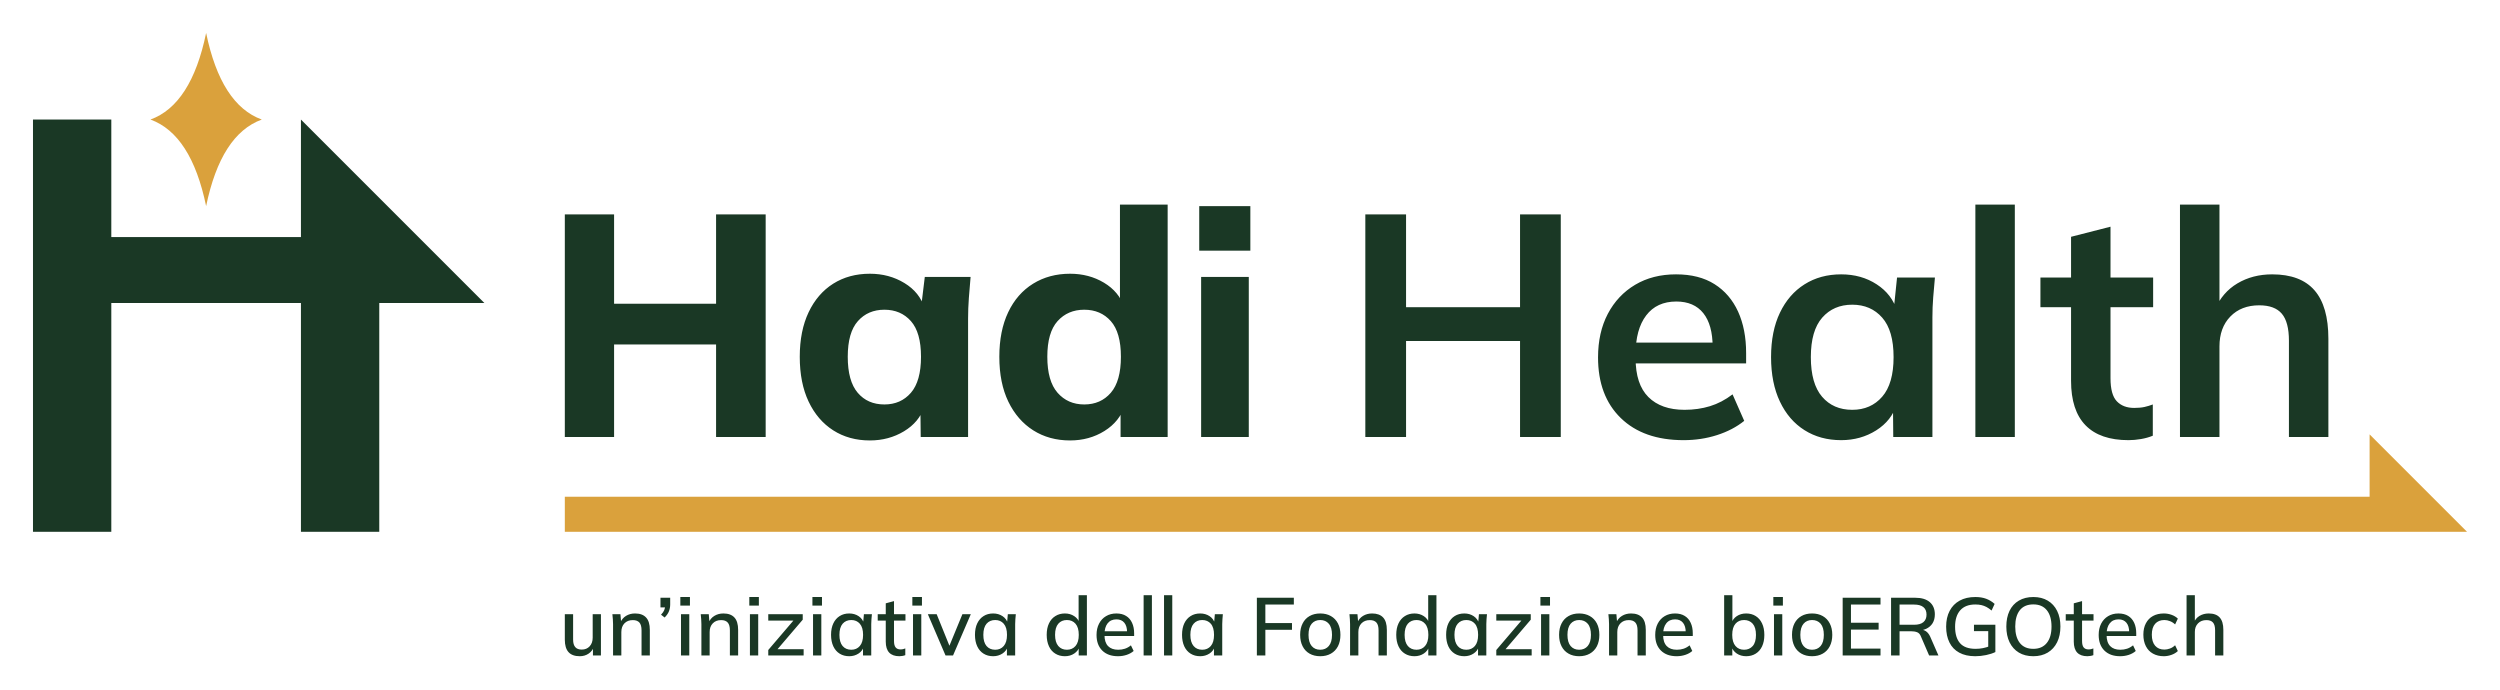
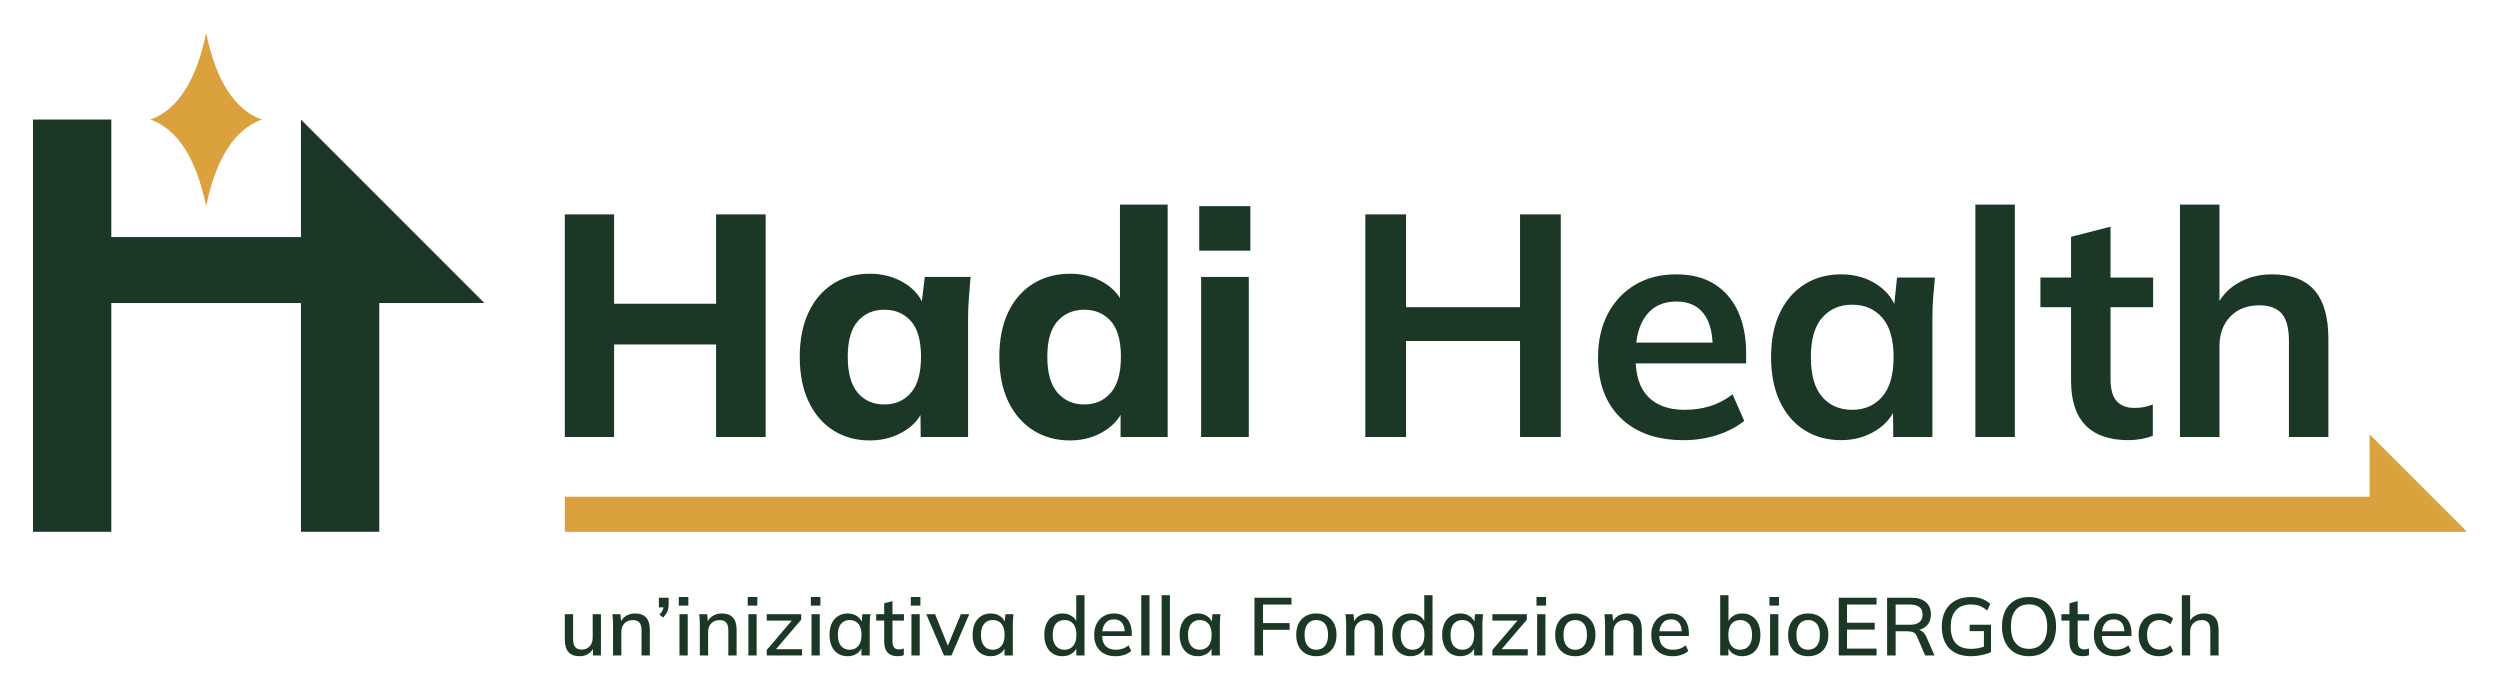
<svg xmlns="http://www.w3.org/2000/svg" viewBox="-8 -29 606.43 167.18">
-   <path fill="#1A3825" d="M0 0h19v28.5H65V0L109.5 44.5H84V100h-19V44.5H19V100h-19ZM129.01 77V23H140.96V44.68H165.7V23H177.73V77H165.7V54.56H140.96V77ZM203.01 77.84Q197.95 77.84 194.12 75.39Q190.29 72.94 188.15 68.42Q186 63.9 186 57.54Q186 51.26 188.15 46.74Q190.29 42.23 194.12 39.81Q197.95 37.4 203.01 37.4Q207.68 37.4 211.39 39.66Q215.11 41.92 216.26 45.75H215.41L216.33 38.17H227.44Q227.21 40.69 227.02 43.26Q226.83 45.83 226.83 48.28V77H215.34L215.26 69.72H216.18Q214.96 73.4 211.28 75.62Q207.6 77.84 203.01 77.84ZM206.53 69.11Q210.51 69.11 212.96 66.28Q215.41 63.44 215.41 57.54Q215.41 51.65 212.96 48.89Q210.51 46.13 206.53 46.13Q202.55 46.13 200.1 48.89Q197.64 51.65 197.64 57.54Q197.64 63.44 200.06 66.28Q202.47 69.11 206.53 69.11ZM251.57 77.84Q246.51 77.84 242.64 75.39Q238.78 72.94 236.59 68.42Q234.41 63.9 234.41 57.54Q234.41 51.26 236.56 46.74Q238.7 42.23 242.61 39.81Q246.51 37.4 251.57 37.4Q256.16 37.4 259.8 39.58Q263.44 41.77 264.67 45.44H263.67V20.63H275.24V77H263.82V69.42H264.82Q263.59 73.25 259.92 75.54Q256.24 77.84 251.57 77.84ZM255.01 69.11Q259 69.11 261.45 66.28Q263.9 63.44 263.9 57.54Q263.9 51.65 261.45 48.89Q259 46.13 255.01 46.13Q251.03 46.13 248.54 48.89Q246.05 51.65 246.05 57.54Q246.05 63.44 248.54 66.28Q251.03 69.11 255.01 69.11ZM283.36 77V38.17H294.92V77ZM282.9 31.81V21.01H295.3V31.81ZM323.19 77V23H333.07V45.52H360.72V23H370.6V77H360.72V53.71H333.07V77ZM400.39 77.77Q390.67 77.77 385.15 72.4Q379.64 67.04 379.64 57.7Q379.64 51.65 382.01 47.13Q384.39 42.61 388.64 40.08Q392.89 37.55 398.56 37.55Q404.15 37.55 407.9 39.93Q411.65 42.3 413.61 46.59Q415.56 50.88 415.56 56.63V59.15H387.37V54.1H408.74L407.44 55.17Q407.44 49.81 405.18 46.97Q402.92 44.14 398.63 44.14Q393.88 44.14 391.32 47.51Q388.75 50.88 388.75 56.93V57.93Q388.75 64.21 391.85 67.31Q394.96 70.41 400.62 70.41Q403.92 70.41 406.79 69.53Q409.66 68.65 412.27 66.66L415.1 73.09Q412.34 75.31 408.51 76.54Q404.68 77.77 400.39 77.77ZM438.61 77.77Q433.56 77.77 429.73 75.35Q425.9 72.94 423.76 68.42Q421.61 63.9 421.61 57.62Q421.61 51.34 423.76 46.86Q425.9 42.38 429.73 39.97Q433.56 37.55 438.61 37.55Q443.52 37.55 447.23 39.97Q450.95 42.38 452.17 46.44H451.33L452.17 38.32H461.36Q461.13 40.69 460.94 43.14Q460.75 45.6 460.75 47.97V77H451.25L451.18 69.03H452.1Q450.87 73.02 447.12 75.39Q443.36 77.77 438.61 77.77ZM441.3 70.41Q445.81 70.41 448.57 67.23Q451.33 64.06 451.33 57.62Q451.33 51.19 448.57 48.05Q445.81 44.91 441.3 44.91Q436.78 44.91 434.02 48.05Q431.26 51.19 431.26 57.62Q431.26 64.06 433.98 67.23Q436.7 70.41 441.3 70.41ZM471.17 77V20.63H480.74V77ZM508.32 77.77Q501.42 77.77 497.9 74.17Q494.38 70.57 494.38 63.37V45.52H486.95V38.32H494.38V28.44L503.95 25.99V38.32H514.29V45.52H503.95V62.75Q503.95 66.74 505.48 68.34Q507.01 69.95 509.7 69.95Q511.15 69.95 512.19 69.72Q513.22 69.49 514.21 69.11V76.69Q512.91 77.23 511.34 77.5Q509.77 77.77 508.32 77.77ZM520.8 77V20.63H530.38V46.06H529.3Q531.07 41.92 534.74 39.74Q538.42 37.55 543.17 37.55Q550.06 37.55 553.43 41.42Q556.8 45.29 556.8 53.18V77H547.23V53.64Q547.23 49.12 545.5 47.09Q543.78 45.06 540.03 45.06Q535.66 45.06 533.02 47.78Q530.38 50.5 530.38 55.02V77ZM132.63 130.18Q130.82 130.18 129.92 129.2Q129.01 128.21 129.01 126.17V119.99H131.02V126.13Q131.02 127.38 131.54 127.97Q132.05 128.57 133.11 128.57Q134.3 128.57 135.03 127.78Q135.77 126.98 135.77 125.67V119.99H137.77V130H135.83V127.86H136.08Q135.67 128.97 134.75 129.57Q133.84 130.18 132.63 130.18ZM140.71 130V122.39Q140.71 121.82 140.66 121.21Q140.61 120.61 140.55 119.99H142.5L142.68 122.1H142.44Q142.9 120.98 143.85 120.4Q144.8 119.81 146.05 119.81Q147.82 119.81 148.72 120.79Q149.63 121.76 149.63 123.8V130H147.62V123.92Q147.62 122.59 147.1 122.01Q146.57 121.42 145.5 121.42Q144.23 121.42 143.47 122.21Q142.72 122.99 142.72 124.32V130ZM153.22 120.79 152.35 120.11Q152.92 119.51 153.13 118.99Q153.34 118.46 153.34 117.93L153.88 118.34H152.21V116H154.57V117.61Q154.57 118.5 154.27 119.27Q153.98 120.03 153.22 120.79ZM157.19 130V119.99H159.2V130ZM157.03 117.91V115.82H159.36V117.91ZM162.14 130V122.39Q162.14 121.82 162.09 121.21Q162.04 120.61 161.98 119.99H163.93L164.1 122.1H163.87Q164.32 120.98 165.28 120.4Q166.23 119.81 167.48 119.81Q169.25 119.81 170.15 120.79Q171.05 121.76 171.05 123.8V130H169.05V123.92Q169.05 122.59 168.52 122.01Q168 121.42 166.92 121.42Q165.65 121.42 164.9 122.21Q164.14 122.99 164.14 124.32V130ZM173.91 130V119.99H175.92V130ZM173.76 117.91V115.82H176.08V117.91ZM178.36 130V128.67L184.88 121.04L184.9 121.54H178.36V119.99H186.72V121.32L180.15 129.01L180.13 128.47H186.94V130ZM189.22 130V119.99H191.23V130ZM189.07 117.91V115.82H191.39V117.91ZM198 130.18Q196.67 130.18 195.68 129.56Q194.69 128.95 194.14 127.78Q193.59 126.6 193.59 125Q193.59 123.37 194.14 122.22Q194.69 121.06 195.68 120.44Q196.67 119.81 198 119.81Q199.31 119.81 200.29 120.47Q201.26 121.12 201.58 122.26H201.36L201.56 119.99H203.5Q203.44 120.61 203.39 121.21Q203.34 121.82 203.34 122.39V130H201.34V127.78H201.56Q201.24 128.89 200.26 129.53Q199.27 130.18 198 130.18ZM198.5 128.61Q199.79 128.61 200.57 127.7Q201.36 126.78 201.36 125Q201.36 123.21 200.57 122.3Q199.79 121.4 198.5 121.4Q197.19 121.4 196.4 122.3Q195.62 123.21 195.62 125Q195.62 126.78 196.39 127.7Q197.17 128.61 198.5 128.61ZM210.16 130.18Q208.53 130.18 207.69 129.3Q206.86 128.41 206.86 126.64V121.54H204.91V119.99H206.86V117.35L208.86 116.81V119.99H211.64V121.54H208.86V126.47Q208.86 127.58 209.26 128.05Q209.66 128.53 210.41 128.53Q210.79 128.53 211.08 128.46Q211.37 128.39 211.6 128.29V129.92Q211.31 130.04 210.91 130.11Q210.51 130.18 210.16 130.18ZM213.47 130V119.99H215.48V130ZM213.31 117.91V115.82H215.64V117.91ZM221.36 130 217.07 119.99H219.21L222.59 128.35H222.01L225.45 119.99H227.49L223.18 130ZM232.91 130.18Q231.58 130.18 230.59 129.56Q229.6 128.95 229.05 127.78Q228.5 126.6 228.5 125Q228.5 123.37 229.05 122.22Q229.6 121.06 230.59 120.44Q231.58 119.81 232.91 119.81Q234.22 119.81 235.2 120.47Q236.17 121.12 236.49 122.26H236.27L236.47 119.99H238.41Q238.35 120.61 238.3 121.21Q238.25 121.82 238.25 122.39V130H236.25V127.78H236.47Q236.15 128.89 235.17 129.53Q234.18 130.18 232.91 130.18ZM233.41 128.61Q234.7 128.61 235.48 127.7Q236.27 126.78 236.27 125Q236.27 123.21 235.48 122.3Q234.7 121.4 233.41 121.4Q232.1 121.4 231.31 122.3Q230.53 123.21 230.53 125Q230.53 126.78 231.3 127.7Q232.08 128.61 233.41 128.61ZM250.31 130.18Q249 130.18 248 129.56Q246.99 128.95 246.45 127.78Q245.9 126.6 245.9 125Q245.9 123.37 246.45 122.22Q246.99 121.06 248 120.44Q249 119.81 250.31 119.81Q251.6 119.81 252.58 120.46Q253.57 121.1 253.88 122.22H253.64V115.38H255.65V130H253.66V127.74H253.9Q253.57 128.87 252.59 129.52Q251.62 130.18 250.31 130.18ZM250.8 128.61Q252.1 128.61 252.89 127.7Q253.68 126.78 253.68 125Q253.68 123.21 252.89 122.3Q252.1 121.4 250.8 121.4Q249.49 121.4 248.71 122.3Q247.93 123.21 247.93 125Q247.93 126.78 248.71 127.7Q249.49 128.61 250.8 128.61ZM263.2 130.18Q260.77 130.18 259.38 128.81Q257.99 127.44 257.99 125.02Q257.99 123.45 258.6 122.28Q259.2 121.1 260.29 120.46Q261.37 119.81 262.8 119.81Q264.21 119.81 265.16 120.41Q266.12 121 266.61 122.09Q267.11 123.17 267.11 124.64V125.27H259.56V124.12H265.74L265.4 124.38Q265.4 122.89 264.74 122.07Q264.07 121.24 262.82 121.24Q261.43 121.24 260.67 122.21Q259.92 123.17 259.92 124.86V125.06Q259.92 126.82 260.78 127.72Q261.65 128.61 263.24 128.61Q264.11 128.61 264.87 128.36Q265.64 128.11 266.33 127.54L266.99 128.91Q266.29 129.52 265.3 129.85Q264.31 130.18 263.2 130.18ZM269.41 130V115.38H271.42V130ZM274.36 130V115.38H276.36V130ZM283.13 130.18Q281.8 130.18 280.81 129.56Q279.82 128.95 279.27 127.78Q278.73 126.6 278.73 125Q278.73 123.37 279.27 122.22Q279.82 121.06 280.81 120.44Q281.8 119.81 283.13 119.81Q284.44 119.81 285.42 120.47Q286.39 121.12 286.71 122.26H286.49L286.69 119.99H288.63Q288.58 120.61 288.53 121.21Q288.48 121.82 288.48 122.39V130H286.47V127.78H286.69Q286.37 128.89 285.39 129.53Q284.4 130.18 283.13 130.18ZM283.63 128.61Q284.92 128.61 285.71 127.7Q286.49 126.78 286.49 125Q286.49 123.21 285.71 122.3Q284.92 121.4 283.63 121.4Q282.32 121.4 281.54 122.3Q280.75 123.21 280.75 125Q280.75 126.78 281.53 127.7Q282.3 128.61 283.63 128.61ZM296.88 130V116H305.85V117.65H298.94V122.14H305.4V123.78H298.94V130ZM312.25 130.18Q310.76 130.18 309.66 129.55Q308.57 128.93 307.98 127.77Q307.38 126.6 307.38 125Q307.38 123.39 307.98 122.23Q308.57 121.06 309.66 120.44Q310.76 119.81 312.25 119.81Q313.74 119.81 314.84 120.44Q315.94 121.06 316.55 122.23Q317.15 123.39 317.15 125Q317.15 126.6 316.55 127.77Q315.94 128.93 314.84 129.55Q313.74 130.18 312.25 130.18ZM312.25 128.61Q313.56 128.61 314.33 127.7Q315.11 126.78 315.11 125Q315.11 123.21 314.33 122.3Q313.56 121.4 312.25 121.4Q310.96 121.4 310.18 122.3Q309.41 123.21 309.41 125Q309.41 126.78 310.17 127.7Q310.94 128.61 312.25 128.61ZM319.49 130V122.39Q319.49 121.82 319.44 121.21Q319.4 120.61 319.34 119.99H321.28L321.46 122.1H321.22Q321.68 120.98 322.63 120.4Q323.59 119.81 324.84 119.81Q326.6 119.81 327.51 120.79Q328.41 121.76 328.41 123.8V130H326.4V123.92Q326.4 122.59 325.88 122.01Q325.35 121.42 324.28 121.42Q323.01 121.42 322.25 122.21Q321.5 122.99 321.5 124.32V130ZM335.1 130.18Q333.79 130.18 332.79 129.56Q331.79 128.95 331.24 127.78Q330.69 126.6 330.69 125Q330.69 123.37 331.24 122.22Q331.79 121.06 332.79 120.44Q333.79 119.81 335.1 119.81Q336.39 119.81 337.38 120.46Q338.36 121.1 338.68 122.22H338.44V115.38H340.44V130H338.46V127.74H338.7Q338.36 128.87 337.39 129.52Q336.41 130.18 335.1 130.18ZM335.6 128.61Q336.89 128.61 337.68 127.7Q338.48 126.78 338.48 125Q338.48 123.21 337.68 122.3Q336.89 121.4 335.6 121.4Q334.29 121.4 333.5 122.3Q332.72 123.21 332.72 125Q332.72 126.78 333.5 127.7Q334.29 128.61 335.6 128.61ZM347.2 130.18Q345.87 130.18 344.87 129.56Q343.88 128.95 343.33 127.78Q342.79 126.6 342.79 125Q342.79 123.37 343.33 122.22Q343.88 121.06 344.87 120.44Q345.87 119.81 347.2 119.81Q348.51 119.81 349.48 120.47Q350.45 121.12 350.77 122.26H350.55L350.75 119.99H352.7Q352.64 120.61 352.59 121.21Q352.54 121.82 352.54 122.39V130H350.53V127.78H350.75Q350.43 128.89 349.45 129.53Q348.47 130.18 347.2 130.18ZM347.69 128.61Q348.98 128.61 349.77 127.7Q350.55 126.78 350.55 125Q350.55 123.21 349.77 122.3Q348.98 121.4 347.69 121.4Q346.38 121.4 345.6 122.3Q344.81 123.21 344.81 125Q344.81 126.78 345.59 127.7Q346.36 128.61 347.69 128.61ZM354.96 130V128.67L361.47 121.04L361.49 121.54H354.96V119.99H363.32V121.32L356.75 129.01L356.73 128.47H363.54V130ZM365.82 130V119.99H367.83V130ZM365.66 117.91V115.82H367.99V117.91ZM375.06 130.18Q373.57 130.18 372.48 129.55Q371.38 128.93 370.79 127.77Q370.19 126.6 370.19 125Q370.19 123.39 370.79 122.23Q371.38 121.06 372.48 120.44Q373.57 119.81 375.06 119.81Q376.55 119.81 377.65 120.44Q378.75 121.06 379.36 122.23Q379.96 123.39 379.96 125Q379.96 126.6 379.36 127.77Q378.75 128.93 377.65 129.55Q376.55 130.18 375.06 130.18ZM375.06 128.61Q376.37 128.61 377.14 127.7Q377.92 126.78 377.92 125Q377.92 123.21 377.14 122.3Q376.37 121.4 375.06 121.4Q373.77 121.4 372.99 122.3Q372.22 123.21 372.22 125Q372.22 126.78 372.98 127.7Q373.75 128.61 375.06 128.61ZM382.31 130V122.39Q382.31 121.82 382.26 121.21Q382.21 120.61 382.15 119.99H384.09L384.27 122.1H384.03Q384.49 120.98 385.44 120.4Q386.4 119.81 387.65 119.81Q389.41 119.81 390.32 120.79Q391.22 121.76 391.22 123.8V130H389.22V123.92Q389.22 122.59 388.69 122.01Q388.16 121.42 387.09 121.42Q385.82 121.42 385.07 122.21Q384.31 122.99 384.31 124.32V130ZM398.71 130.18Q396.29 130.18 394.9 128.81Q393.51 127.44 393.51 125.02Q393.51 123.45 394.11 122.28Q394.72 121.1 395.8 120.46Q396.88 119.81 398.31 119.81Q399.72 119.81 400.67 120.41Q401.63 121 402.12 122.09Q402.62 123.17 402.62 124.64V125.27H395.07V124.12H401.25L400.91 124.38Q400.91 122.89 400.25 122.07Q399.58 121.24 398.33 121.24Q396.94 121.24 396.19 122.21Q395.43 123.17 395.43 124.86V125.06Q395.43 126.82 396.3 127.72Q397.16 128.61 398.75 128.61Q399.62 128.61 400.39 128.36Q401.15 128.11 401.85 127.54L402.5 128.91Q401.81 129.52 400.81 129.85Q399.82 130.18 398.71 130.18ZM415.57 130.18Q414.26 130.18 413.28 129.52Q412.31 128.87 411.99 127.74H412.21V130H410.23V115.38H412.23V122.22H411.99Q412.33 121.1 413.29 120.46Q414.26 119.81 415.57 119.81Q416.9 119.81 417.89 120.44Q418.88 121.06 419.43 122.23Q419.98 123.39 419.98 125.02Q419.98 126.62 419.43 127.79Q418.88 128.95 417.88 129.56Q416.88 130.18 415.57 130.18ZM415.07 128.61Q416.36 128.61 417.16 127.71Q417.95 126.8 417.95 125.02Q417.95 123.21 417.16 122.3Q416.36 121.4 415.07 121.4Q413.76 121.4 412.98 122.3Q412.19 123.21 412.19 125Q412.19 126.78 412.98 127.7Q413.76 128.61 415.07 128.61ZM422.32 130V119.99H424.33V130ZM422.16 117.91V115.82H424.48V117.91ZM431.55 130.18Q430.06 130.18 428.97 129.55Q427.88 128.93 427.28 127.77Q426.69 126.6 426.69 125Q426.69 123.39 427.28 122.23Q427.88 121.06 428.97 120.44Q430.06 119.81 431.55 119.81Q433.04 119.81 434.15 120.44Q435.25 121.06 435.85 122.23Q436.46 123.39 436.46 125Q436.46 126.6 435.85 127.77Q435.25 128.93 434.15 129.55Q433.04 130.18 431.55 130.18ZM431.55 128.61Q432.86 128.61 433.64 127.7Q434.41 126.78 434.41 125Q434.41 123.21 433.64 122.3Q432.86 121.4 431.55 121.4Q430.26 121.4 429.49 122.3Q428.71 123.21 428.71 125Q428.71 126.78 429.48 127.7Q430.24 128.61 431.55 128.61ZM438.98 130V116H448.16V117.65H440.99V122.06H447.7V123.72H440.99V128.33H448.16V130ZM450.72 130V116H456.63Q458.88 116 460.11 117.06Q461.34 118.12 461.34 120.03Q461.34 121.28 460.79 122.18Q460.23 123.07 459.22 123.54Q458.2 124 456.83 124L457.15 123.69H457.69Q458.5 123.69 459.15 124.1Q459.79 124.52 460.21 125.43L462.21 130H459.95L457.97 125.41Q457.67 124.6 457.04 124.36Q456.42 124.12 455.5 124.12H452.78V130ZM452.78 122.55H456.3Q457.79 122.55 458.55 121.92Q459.32 121.28 459.32 120.09Q459.32 118.88 458.55 118.26Q457.79 117.65 456.3 117.65H452.78ZM471.15 130.18Q468.83 130.18 467.25 129.31Q465.67 128.45 464.88 126.84Q464.08 125.23 464.08 123.01Q464.08 120.79 464.93 119.18Q465.77 117.57 467.35 116.7Q468.93 115.82 471.15 115.82Q472.68 115.82 473.81 116.25Q474.94 116.68 475.84 117.49L475.1 119.1Q474.47 118.56 473.87 118.24Q473.28 117.93 472.64 117.78Q472 117.63 471.15 117.63Q468.75 117.63 467.5 119.04Q466.25 120.45 466.25 123.03Q466.25 125.65 467.45 127.02Q468.65 128.39 471.23 128.39Q472.12 128.39 473 128.22Q473.87 128.05 474.69 127.72L474.29 128.69V124.1H470.83V122.55H476.02V129.17Q475.1 129.62 473.78 129.9Q472.46 130.18 471.15 130.18ZM478.68 122.99Q478.68 120.79 479.45 119.18Q480.23 117.57 481.71 116.7Q483.19 115.82 485.23 115.82Q487.26 115.82 488.73 116.7Q490.2 117.57 491 119.18Q491.8 120.79 491.8 122.97Q491.8 125.17 491 126.79Q490.2 128.41 488.72 129.3Q487.24 130.18 485.23 130.18Q483.19 130.18 481.72 129.3Q480.25 128.41 479.46 126.79Q478.68 125.17 478.68 122.99ZM480.84 122.99Q480.84 125.53 481.95 126.96Q483.07 128.39 485.23 128.39Q487.34 128.39 488.49 126.97Q489.64 125.55 489.64 122.99Q489.64 120.43 488.5 119.02Q487.36 117.61 485.23 117.61Q483.07 117.61 481.95 119.02Q480.84 120.43 480.84 122.99ZM498.34 130.18Q496.71 130.18 495.87 129.3Q495.04 128.41 495.04 126.64V121.54H493.09V119.99H495.04V117.35L497.05 116.81V119.99H499.83V121.54H497.05V126.47Q497.05 127.58 497.44 128.05Q497.84 128.53 498.6 128.53Q498.97 128.53 499.26 128.46Q499.55 128.39 499.79 128.29V129.92Q499.49 130.04 499.09 130.11Q498.69 130.18 498.34 130.18ZM506.28 130.18Q503.86 130.18 502.47 128.81Q501.08 127.44 501.08 125.02Q501.08 123.45 501.68 122.28Q502.29 121.1 503.37 120.46Q504.45 119.81 505.88 119.81Q507.29 119.81 508.25 120.41Q509.2 121 509.7 122.09Q510.19 123.17 510.19 124.64V125.27H502.65V124.12H508.82L508.48 124.38Q508.48 122.89 507.82 122.07Q507.15 121.24 505.9 121.24Q504.51 121.24 503.76 122.21Q503 123.17 503 124.86V125.06Q503 126.82 503.87 127.72Q504.73 128.61 506.32 128.61Q507.19 128.61 507.96 128.36Q508.72 128.11 509.42 127.54L510.07 128.91Q509.38 129.52 508.39 129.85Q507.39 130.18 506.28 130.18ZM516.88 130.18Q515.38 130.18 514.25 129.55Q513.13 128.93 512.53 127.75Q511.92 126.56 511.92 124.94Q511.92 123.33 512.54 122.18Q513.15 121.02 514.26 120.42Q515.38 119.81 516.88 119.81Q517.86 119.81 518.77 120.14Q519.68 120.47 520.28 121.06L519.62 122.47Q519.07 121.94 518.37 121.67Q517.68 121.4 517.02 121.4Q515.59 121.4 514.78 122.31Q513.97 123.23 513.97 124.96Q513.97 126.7 514.78 127.64Q515.59 128.57 517.02 128.57Q517.66 128.57 518.35 128.32Q519.05 128.07 519.62 127.52L520.28 128.93Q519.66 129.52 518.74 129.85Q517.82 130.18 516.88 130.18ZM522.4 130V115.38H524.41V122.12H524.13Q524.57 120.98 525.54 120.4Q526.52 119.81 527.79 119.81Q529.57 119.81 530.45 120.8Q531.32 121.78 531.32 123.76V130H529.32V123.88Q529.32 122.59 528.81 122.01Q528.3 121.42 527.21 121.42Q525.94 121.42 525.18 122.21Q524.41 122.99 524.41 124.28V130Z" />
+   <path fill="#1A3825" d="M0 0h19v28.5H65V0L109.5 44.5H84V100h-19V44.5H19V100h-19ZM129.01 77V23H140.96V44.68H165.7V23H177.73V77H165.7V54.56H140.96V77ZM203.01 77.84Q197.95 77.84 194.12 75.39Q190.29 72.94 188.15 68.42Q186 63.9 186 57.54Q186 51.26 188.15 46.74Q190.29 42.23 194.12 39.81Q197.95 37.4 203.01 37.4Q207.68 37.4 211.39 39.66Q215.11 41.92 216.26 45.75H215.41L216.33 38.17H227.44Q227.21 40.69 227.02 43.26Q226.83 45.83 226.83 48.28V77H215.34L215.26 69.72H216.18Q214.96 73.4 211.28 75.62Q207.6 77.84 203.01 77.84ZM206.53 69.11Q210.51 69.11 212.96 66.28Q215.41 63.44 215.41 57.54Q215.41 51.65 212.96 48.89Q210.51 46.13 206.53 46.13Q202.55 46.13 200.1 48.89Q197.64 51.65 197.64 57.54Q197.64 63.44 200.06 66.28Q202.47 69.11 206.53 69.11ZM251.57 77.84Q246.51 77.84 242.64 75.39Q238.78 72.94 236.59 68.42Q234.41 63.9 234.41 57.54Q234.41 51.26 236.56 46.74Q238.7 42.23 242.61 39.81Q246.51 37.4 251.57 37.4Q256.16 37.4 259.8 39.58Q263.44 41.77 264.67 45.44H263.67V20.63H275.24V77H263.82V69.42H264.82Q263.59 73.25 259.92 75.54Q256.24 77.84 251.57 77.84ZM255.01 69.11Q259 69.11 261.45 66.28Q263.9 63.44 263.9 57.54Q263.9 51.65 261.45 48.89Q259 46.13 255.01 46.13Q251.03 46.13 248.54 48.89Q246.05 51.65 246.05 57.54Q246.05 63.44 248.54 66.28Q251.03 69.11 255.01 69.11ZM283.36 77V38.17H294.92V77ZM282.9 31.81V21.01H295.3V31.81ZM323.19 77V23H333.07V45.52H360.72V23H370.6V77H360.72V53.71H333.07V77ZM400.39 77.77Q390.67 77.77 385.15 72.4Q379.64 67.04 379.64 57.7Q379.64 51.65 382.01 47.13Q384.39 42.61 388.64 40.08Q392.89 37.55 398.56 37.55Q404.15 37.55 407.9 39.93Q411.65 42.3 413.61 46.59Q415.56 50.88 415.56 56.63V59.15H387.37V54.1H408.74L407.44 55.17Q407.44 49.81 405.18 46.97Q402.92 44.14 398.63 44.14Q393.88 44.14 391.32 47.51Q388.75 50.88 388.75 56.93V57.93Q388.75 64.21 391.85 67.31Q394.96 70.41 400.62 70.41Q403.92 70.41 406.79 69.53Q409.66 68.65 412.27 66.66L415.1 73.09Q412.34 75.31 408.51 76.54Q404.68 77.77 400.39 77.77ZM438.61 77.77Q433.56 77.77 429.73 75.35Q425.9 72.94 423.76 68.42Q421.61 63.9 421.61 57.62Q421.61 51.34 423.76 46.86Q425.9 42.38 429.73 39.97Q433.56 37.55 438.61 37.55Q443.52 37.55 447.23 39.97Q450.95 42.38 452.17 46.44H451.33L452.17 38.32H461.36Q461.13 40.69 460.94 43.14Q460.75 45.6 460.75 47.97V77H451.25L451.18 69.03H452.1Q450.87 73.02 447.12 75.39Q443.36 77.77 438.61 77.77ZM441.3 70.41Q445.81 70.41 448.57 67.23Q451.33 64.06 451.33 57.62Q451.33 51.19 448.57 48.05Q445.81 44.91 441.3 44.91Q436.78 44.91 434.02 48.05Q431.26 51.19 431.26 57.62Q431.26 64.06 433.98 67.23Q436.7 70.41 441.3 70.41ZM471.17 77V20.63H480.74V77ZM508.32 77.77Q501.42 77.77 497.9 74.17Q494.38 70.57 494.38 63.37V45.52H486.95V38.32H494.38V28.44L503.95 25.99V38.32H514.29V45.52H503.95V62.75Q503.95 66.74 505.48 68.34Q507.01 69.95 509.7 69.95Q511.15 69.95 512.19 69.72Q513.22 69.49 514.21 69.11V76.69Q512.91 77.23 511.34 77.5Q509.77 77.77 508.32 77.77ZM520.8 77V20.63H530.38V46.06H529.3Q531.07 41.92 534.74 39.74Q538.42 37.55 543.17 37.55Q550.06 37.55 553.43 41.42Q556.8 45.29 556.8 53.18V77H547.23V53.64Q547.23 49.12 545.5 47.09Q543.78 45.06 540.03 45.06Q535.66 45.06 533.02 47.78Q530.38 50.5 530.38 55.02V77ZM132.63 130.18Q130.82 130.18 129.92 129.2Q129.01 128.21 129.01 126.17V119.99H131.02V126.13Q131.02 127.38 131.54 127.97Q132.05 128.57 133.11 128.57Q134.3 128.57 135.03 127.78Q135.77 126.98 135.77 125.67V119.99H137.77V130H135.83V127.86H136.08Q135.67 128.97 134.75 129.57Q133.84 130.18 132.63 130.18ZM140.71 130V122.39Q140.71 121.82 140.66 121.21Q140.61 120.61 140.55 119.99H142.5L142.68 122.1H142.44Q142.9 120.98 143.85 120.4Q144.8 119.81 146.05 119.81Q147.82 119.81 148.72 120.79Q149.63 121.76 149.63 123.8V130H147.62V123.92Q147.62 122.59 147.1 122.01Q146.57 121.42 145.5 121.42Q144.23 121.42 143.47 122.21Q142.72 122.99 142.72 124.32V130ZM152.84 120.79 151.97 120.11Q152.55 119.51 152.76 118.99Q152.96 118.46 152.96 117.93L153.5 118.34H151.83V116H154.2V117.61Q154.2 118.5 153.9 119.27Q153.6 120.03 152.84 120.79ZM156.82 130V119.99H158.82V130ZM156.66 117.91V115.82H158.98V117.91ZM161.76 130V122.39Q161.76 121.82 161.71 121.21Q161.66 120.61 161.6 119.99H163.55L163.73 122.1H163.49Q163.95 120.98 164.9 120.4Q165.85 119.81 167.1 119.81Q168.87 119.81 169.77 120.79Q170.68 121.76 170.68 123.8V130H168.67V123.92Q168.67 122.59 168.15 122.01Q167.62 121.42 166.55 121.42Q165.28 121.42 164.52 122.21Q163.77 122.99 163.77 124.32V130ZM173.54 130V119.99H175.54V130ZM173.38 117.91V115.82H175.7V117.91ZM177.99 130V128.67L184.5 121.04L184.52 121.54H177.99V119.99H186.35V121.32L179.77 129.01L179.75 128.47H186.56V130ZM188.85 130V119.99H190.85V130ZM188.69 117.91V115.82H191.01V117.91ZM197.62 130.18Q196.29 130.18 195.3 129.56Q194.31 128.95 193.76 127.78Q193.22 126.6 193.22 125Q193.22 123.37 193.76 122.22Q194.31 121.06 195.3 120.44Q196.29 119.81 197.62 119.81Q198.94 119.81 199.91 120.47Q200.88 121.12 201.2 122.26H200.98L201.18 119.99H203.13Q203.07 120.61 203.02 121.21Q202.97 121.82 202.97 122.39V130H200.96V127.78H201.18Q200.86 128.89 199.88 129.53Q198.9 130.18 197.62 130.18ZM198.12 128.61Q199.41 128.61 200.2 127.7Q200.98 126.78 200.98 125Q200.98 123.21 200.2 122.3Q199.41 121.4 198.12 121.4Q196.81 121.4 196.03 122.3Q195.24 123.21 195.24 125Q195.24 126.78 196.02 127.7Q196.79 128.61 198.12 128.61ZM209.78 130.18Q208.15 130.18 207.32 129.3Q206.48 128.41 206.48 126.64V121.54H204.54V119.99H206.48V117.35L208.49 116.81V119.99H211.27V121.54H208.49V126.47Q208.49 127.58 208.88 128.05Q209.28 128.53 210.04 128.53Q210.41 128.53 210.7 128.46Q210.99 128.39 211.23 128.29V129.92Q210.93 130.04 210.53 130.11Q210.14 130.18 209.78 130.18ZM213.09 130V119.99H215.1V130ZM212.94 117.91V115.82H215.26V117.91ZM220.98 130 216.69 119.99H218.83L222.21 128.35H221.63L225.07 119.99H227.11L222.8 130ZM232.34 130.18Q231.01 130.18 230.01 129.56Q229.02 128.95 228.47 127.78Q227.93 126.6 227.93 125Q227.93 123.37 228.47 122.22Q229.02 121.06 230.01 120.44Q231.01 119.81 232.34 119.81Q233.65 119.81 234.62 120.47Q235.59 121.12 235.91 122.26H235.69L235.89 119.99H237.84Q237.78 120.61 237.73 121.21Q237.68 121.82 237.68 122.39V130H235.67V127.78H235.89Q235.57 128.89 234.59 129.53Q233.61 130.18 232.34 130.18ZM232.83 128.61Q234.12 128.61 234.91 127.7Q235.69 126.78 235.69 125Q235.69 123.21 234.91 122.3Q234.12 121.4 232.83 121.4Q231.52 121.4 230.74 122.3Q229.95 123.21 229.95 125Q229.95 126.78 230.73 127.7Q231.5 128.61 232.83 128.61ZM249.73 130.18Q248.42 130.18 247.42 129.56Q246.42 128.95 245.87 127.78Q245.32 126.6 245.32 125Q245.32 123.37 245.87 122.22Q246.42 121.06 247.42 120.44Q248.42 119.81 249.73 119.81Q251.02 119.81 252.01 120.46Q252.99 121.1 253.31 122.22H253.07V115.38H255.07V130H253.09V127.74H253.33Q252.99 128.87 252.02 129.52Q251.04 130.18 249.73 130.18ZM250.23 128.61Q251.52 128.61 252.31 127.7Q253.11 126.78 253.11 125Q253.11 123.21 252.31 122.3Q251.52 121.4 250.23 121.4Q248.92 121.4 248.13 122.3Q247.35 123.21 247.35 125Q247.35 126.78 248.13 127.7Q248.92 128.61 250.23 128.61ZM262.62 130.18Q260.2 130.18 258.81 128.81Q257.42 127.44 257.42 125.02Q257.42 123.45 258.02 122.28Q258.63 121.1 259.71 120.46Q260.79 119.81 262.22 119.81Q263.63 119.81 264.59 120.41Q265.54 121 266.04 122.09Q266.53 123.17 266.53 124.64V125.27H258.99V124.12H265.16L264.82 124.38Q264.82 122.89 264.16 122.07Q263.49 121.24 262.24 121.24Q260.85 121.24 260.1 122.21Q259.34 123.17 259.34 124.86V125.06Q259.34 126.82 260.21 127.72Q261.07 128.61 262.66 128.61Q263.53 128.61 264.3 128.36Q265.06 128.11 265.76 127.54L266.41 128.91Q265.72 129.52 264.73 129.85Q263.73 130.18 262.62 130.18ZM268.84 130V115.38H270.84V130ZM273.78 130V115.38H275.79V130ZM282.56 130.18Q281.23 130.18 280.23 129.56Q279.24 128.95 278.7 127.78Q278.15 126.6 278.15 125Q278.15 123.37 278.7 122.22Q279.24 121.06 280.23 120.44Q281.23 119.81 282.56 119.81Q283.87 119.81 284.84 120.47Q285.81 121.12 286.13 122.26H285.91L286.11 119.99H288.06Q288 120.61 287.95 121.21Q287.9 121.82 287.9 122.39V130H285.89V127.78H286.11Q285.8 128.89 284.81 129.53Q283.83 130.18 282.56 130.18ZM283.05 128.61Q284.35 128.61 285.13 127.7Q285.91 126.78 285.91 125Q285.91 123.21 285.13 122.3Q284.35 121.4 283.05 121.4Q281.74 121.4 280.96 122.3Q280.18 123.21 280.18 125Q280.18 126.78 280.95 127.7Q281.72 128.61 283.05 128.61ZM296.3 130V116H305.28V117.65H298.37V122.14H304.82V123.78H298.37V130ZM311.29 130.18Q309.8 130.18 308.71 129.55Q307.62 128.93 307.02 127.77Q306.43 126.6 306.43 125Q306.43 123.39 307.02 122.23Q307.62 121.06 308.71 120.44Q309.8 119.81 311.29 119.81Q312.78 119.81 313.88 120.44Q314.99 121.06 315.59 122.23Q316.2 123.39 316.2 125Q316.2 126.6 315.59 127.77Q314.99 128.93 313.88 129.55Q312.78 130.18 311.29 130.18ZM311.29 128.61Q312.6 128.61 313.38 127.7Q314.15 126.78 314.15 125Q314.15 123.21 313.38 122.3Q312.6 121.4 311.29 121.4Q310 121.4 309.23 122.3Q308.45 123.21 308.45 125Q308.45 126.78 309.22 127.7Q309.98 128.61 311.29 128.61ZM318.54 130V122.39Q318.54 121.82 318.49 121.21Q318.44 120.61 318.38 119.99H320.33L320.51 122.1H320.27Q320.73 120.98 321.68 120.4Q322.63 119.81 323.88 119.81Q325.65 119.81 326.55 120.79Q327.46 121.76 327.46 123.8V130H325.45V123.92Q325.45 122.59 324.93 122.01Q324.4 121.42 323.33 121.42Q322.06 121.42 321.3 122.21Q320.55 122.99 320.55 124.32V130ZM334.15 130.18Q332.84 130.18 331.84 129.56Q330.83 128.95 330.29 127.78Q329.74 126.6 329.74 125Q329.74 123.37 330.29 122.22Q330.83 121.06 331.84 120.44Q332.84 119.81 334.15 119.81Q335.44 119.81 336.42 120.46Q337.41 121.1 337.72 122.22H337.49V115.38H339.49V130H337.51V127.74H337.74Q337.41 128.87 336.43 129.52Q335.46 130.18 334.15 130.18ZM334.65 128.61Q335.94 128.61 336.73 127.7Q337.53 126.78 337.53 125Q337.53 123.21 336.73 122.3Q335.94 121.4 334.65 121.4Q333.34 121.4 332.55 122.3Q331.77 123.21 331.77 125Q331.77 126.78 332.55 127.7Q333.34 128.61 334.65 128.61ZM346.24 130.18Q344.91 130.18 343.92 129.56Q342.93 128.95 342.38 127.78Q341.83 126.6 341.83 125Q341.83 123.37 342.38 122.22Q342.93 121.06 343.92 120.44Q344.91 119.81 346.24 119.81Q347.55 119.81 348.53 120.47Q349.5 121.12 349.82 122.26H349.6L349.8 119.99H351.74Q351.68 120.61 351.63 121.21Q351.59 121.82 351.59 122.39V130H349.58V127.78H349.8Q349.48 128.89 348.5 129.53Q347.51 130.18 346.24 130.18ZM346.74 128.61Q348.03 128.61 348.81 127.7Q349.6 126.78 349.6 125Q349.6 123.21 348.81 122.3Q348.03 121.4 346.74 121.4Q345.43 121.4 344.64 122.3Q343.86 123.21 343.86 125Q343.86 126.78 344.63 127.7Q345.41 128.61 346.74 128.61ZM354.01 130V128.67L360.52 121.04L360.54 121.54H354.01V119.99H362.37V121.32L355.8 129.01L355.78 128.47H362.59V130ZM364.87 130V119.99H366.88V130ZM364.71 117.91V115.82H367.03V117.91ZM374.1 130.18Q372.61 130.18 371.52 129.55Q370.43 128.93 369.83 127.77Q369.24 126.6 369.24 125Q369.24 123.39 369.83 122.23Q370.43 121.06 371.52 120.44Q372.61 119.81 374.1 119.81Q375.59 119.81 376.7 120.44Q377.8 121.06 378.4 122.23Q379.01 123.39 379.01 125Q379.01 126.6 378.4 127.77Q377.8 128.93 376.7 129.55Q375.59 130.18 374.1 130.18ZM374.1 128.61Q375.41 128.61 376.19 127.7Q376.96 126.78 376.96 125Q376.96 123.21 376.19 122.3Q375.41 121.4 374.1 121.4Q372.81 121.4 372.04 122.3Q371.26 123.21 371.26 125Q371.26 126.78 372.03 127.7Q372.79 128.61 374.1 128.61ZM381.35 130V122.39Q381.35 121.82 381.3 121.21Q381.25 120.61 381.19 119.99H383.14L383.32 122.1H383.08Q383.54 120.98 384.49 120.4Q385.44 119.81 386.69 119.81Q388.46 119.81 389.37 120.79Q390.27 121.76 390.27 123.8V130H388.26V123.92Q388.26 122.59 387.74 122.01Q387.21 121.42 386.14 121.42Q384.87 121.42 384.11 122.21Q383.36 122.99 383.36 124.32V130ZM397.76 130.18Q395.33 130.18 393.94 128.81Q392.55 127.44 392.55 125.02Q392.55 123.45 393.16 122.28Q393.76 121.1 394.85 120.46Q395.93 119.81 397.36 119.81Q398.77 119.81 399.72 120.41Q400.67 121 401.17 122.09Q401.67 123.17 401.67 124.64V125.27H394.12V124.12H400.3L399.96 124.38Q399.96 122.89 399.29 122.07Q398.63 121.24 397.38 121.24Q395.99 121.24 395.23 122.21Q394.48 123.17 394.48 124.86V125.06Q394.48 126.82 395.34 127.72Q396.21 128.61 397.8 128.61Q398.67 128.61 399.43 128.36Q400.2 128.11 400.89 127.54L401.55 128.91Q400.85 129.52 399.86 129.85Q398.87 130.18 397.76 130.18ZM414.61 130.18Q413.3 130.18 412.33 129.52Q411.36 128.87 411.04 127.74H411.26V130H409.27V115.38H411.28V122.22H411.04Q411.38 121.1 412.34 120.46Q413.3 119.81 414.61 119.81Q415.95 119.81 416.94 120.44Q417.93 121.06 418.48 122.23Q419.02 123.39 419.02 125.02Q419.02 126.62 418.48 127.79Q417.93 128.95 416.93 129.56Q415.93 130.18 414.61 130.18ZM414.12 128.61Q415.41 128.61 416.2 127.71Q417 126.8 417 125.02Q417 123.21 416.2 122.3Q415.41 121.4 414.12 121.4Q412.81 121.4 412.02 122.3Q411.24 123.21 411.24 125Q411.24 126.78 412.02 127.7Q412.81 128.61 414.12 128.61ZM421.37 130V119.99H423.37V130ZM421.21 117.91V115.82H423.53V117.91ZM430.6 130.18Q429.11 130.18 428.02 129.55Q426.93 128.93 426.33 127.77Q425.74 126.6 425.74 125Q425.74 123.39 426.33 122.23Q426.93 121.06 428.02 120.44Q429.11 119.81 430.6 119.81Q432.09 119.81 433.19 120.44Q434.29 121.06 434.9 122.23Q435.51 123.39 435.51 125Q435.51 126.6 434.9 127.77Q434.29 128.93 433.19 129.55Q432.09 130.18 430.6 130.18ZM430.6 128.61Q431.91 128.61 432.69 127.7Q433.46 126.78 433.46 125Q433.46 123.21 432.69 122.3Q431.91 121.4 430.6 121.4Q429.31 121.4 428.54 122.3Q427.76 123.21 427.76 125Q427.76 126.78 428.53 127.7Q429.29 128.61 430.6 128.61ZM438.03 130V116H447.2V117.65H440.03V122.06H446.75V123.72H440.03V128.33H447.2V130ZM449.76 130V116H455.68Q457.93 116 459.16 117.06Q460.39 118.12 460.39 120.03Q460.39 121.28 459.83 122.18Q459.28 123.07 458.26 123.54Q457.25 124 455.88 124L456.2 123.69H456.73Q457.55 123.69 458.19 124.1Q458.84 124.52 459.26 125.43L461.26 130H459L457.01 125.41Q456.71 124.6 456.09 124.36Q455.46 124.12 454.55 124.12H451.83V130ZM451.83 122.55H455.34Q456.83 122.55 457.6 121.92Q458.36 121.28 458.36 120.09Q458.36 118.88 457.6 118.26Q456.83 117.65 455.34 117.65H451.83ZM470.1 130.18Q467.78 130.18 466.2 129.31Q464.62 128.45 463.82 126.84Q463.03 125.23 463.03 123.01Q463.03 120.79 463.87 119.18Q464.72 117.57 466.3 116.7Q467.87 115.82 470.1 115.82Q471.63 115.82 472.76 116.25Q473.89 116.68 474.79 117.49L474.05 119.1Q473.41 118.56 472.82 118.24Q472.22 117.93 471.59 117.78Q470.95 117.63 470.1 117.63Q467.7 117.63 466.44 119.04Q465.19 120.45 465.19 123.03Q465.19 125.65 466.4 127.02Q467.6 128.39 470.18 128.39Q471.07 128.39 471.95 128.22Q472.82 128.05 473.63 127.72L473.24 128.69V124.1H469.78V122.55H474.96V129.17Q474.05 129.62 472.73 129.9Q471.41 130.18 470.1 130.18ZM477.62 122.99Q477.62 120.79 478.4 119.18Q479.17 117.57 480.65 116.7Q482.13 115.82 484.18 115.82Q486.2 115.82 487.67 116.7Q489.14 117.57 489.95 119.18Q490.75 120.79 490.75 122.97Q490.75 125.17 489.95 126.79Q489.14 128.41 487.66 129.3Q486.18 130.18 484.18 130.18Q482.13 130.18 480.66 129.3Q479.19 128.41 478.41 126.79Q477.62 125.17 477.62 122.99ZM479.79 122.99Q479.79 125.53 480.9 126.96Q482.01 128.39 484.18 128.39Q486.28 128.39 487.43 126.97Q488.59 125.55 488.59 122.99Q488.59 120.43 487.44 119.02Q486.3 117.61 484.18 117.61Q482.01 117.61 480.9 119.02Q479.79 120.43 479.79 122.99ZM497.28 130.18Q495.66 130.18 494.82 129.3Q493.99 128.41 493.99 126.64V121.54H492.04V119.99H493.99V117.35L495.99 116.81V119.99H498.77V121.54H495.99V126.47Q495.99 127.58 496.39 128.05Q496.79 128.53 497.54 128.53Q497.92 128.53 498.21 128.46Q498.5 128.39 498.73 128.29V129.92Q498.44 130.04 498.04 130.11Q497.64 130.18 497.28 130.18ZM505.13 130.18Q502.71 130.18 501.32 128.81Q499.93 127.44 499.93 125.02Q499.93 123.45 500.53 122.28Q501.14 121.1 502.22 120.46Q503.3 119.81 504.73 119.81Q506.14 119.81 507.09 120.41Q508.05 121 508.54 122.09Q509.04 123.17 509.04 124.64V125.27H501.49V124.12H507.67L507.33 124.38Q507.33 122.89 506.67 122.07Q506 121.24 504.75 121.24Q503.36 121.24 502.61 122.21Q501.85 123.17 501.85 124.86V125.06Q501.85 126.82 502.72 127.72Q503.58 128.61 505.17 128.61Q506.04 128.61 506.81 128.36Q507.57 128.11 508.27 127.54L508.92 128.91Q508.23 129.52 507.23 129.85Q506.24 130.18 505.13 130.18ZM515.73 130.18Q514.22 130.18 513.1 129.55Q511.98 128.93 511.37 127.75Q510.77 126.56 510.77 124.94Q510.77 123.33 511.38 122.18Q512 121.02 513.11 120.42Q514.22 119.81 515.73 119.81Q516.71 119.81 517.62 120.14Q518.53 120.47 519.13 121.06L518.47 122.47Q517.92 121.94 517.22 121.67Q516.53 121.4 515.87 121.4Q514.44 121.4 513.63 122.31Q512.81 123.23 512.81 124.96Q512.81 126.7 513.63 127.64Q514.44 128.57 515.87 128.57Q516.51 128.57 517.2 128.32Q517.9 128.07 518.47 127.52L519.13 128.93Q518.51 129.52 517.59 129.85Q516.67 130.18 515.73 130.18ZM521.25 130V115.38H523.26V122.12H522.98Q523.42 120.98 524.39 120.4Q525.36 119.81 526.63 119.81Q528.42 119.81 529.3 120.8Q530.17 121.78 530.17 123.76V130H528.16V123.88Q528.16 122.59 527.66 122.01Q527.15 121.42 526.06 121.42Q524.79 121.42 524.02 122.21Q523.26 122.99 523.26 124.28V130Z" />
  <path fill="#DAA13C" d="M42 -21Q45.6 -3.6 55.5 0Q45.6 3.6 42 21Q38.4 3.6 28.5 0Q38.4 -3.6 42 -21ZM129.01 91.5H566.8V76.37L590.43 100H129.01Z" />
</svg>
